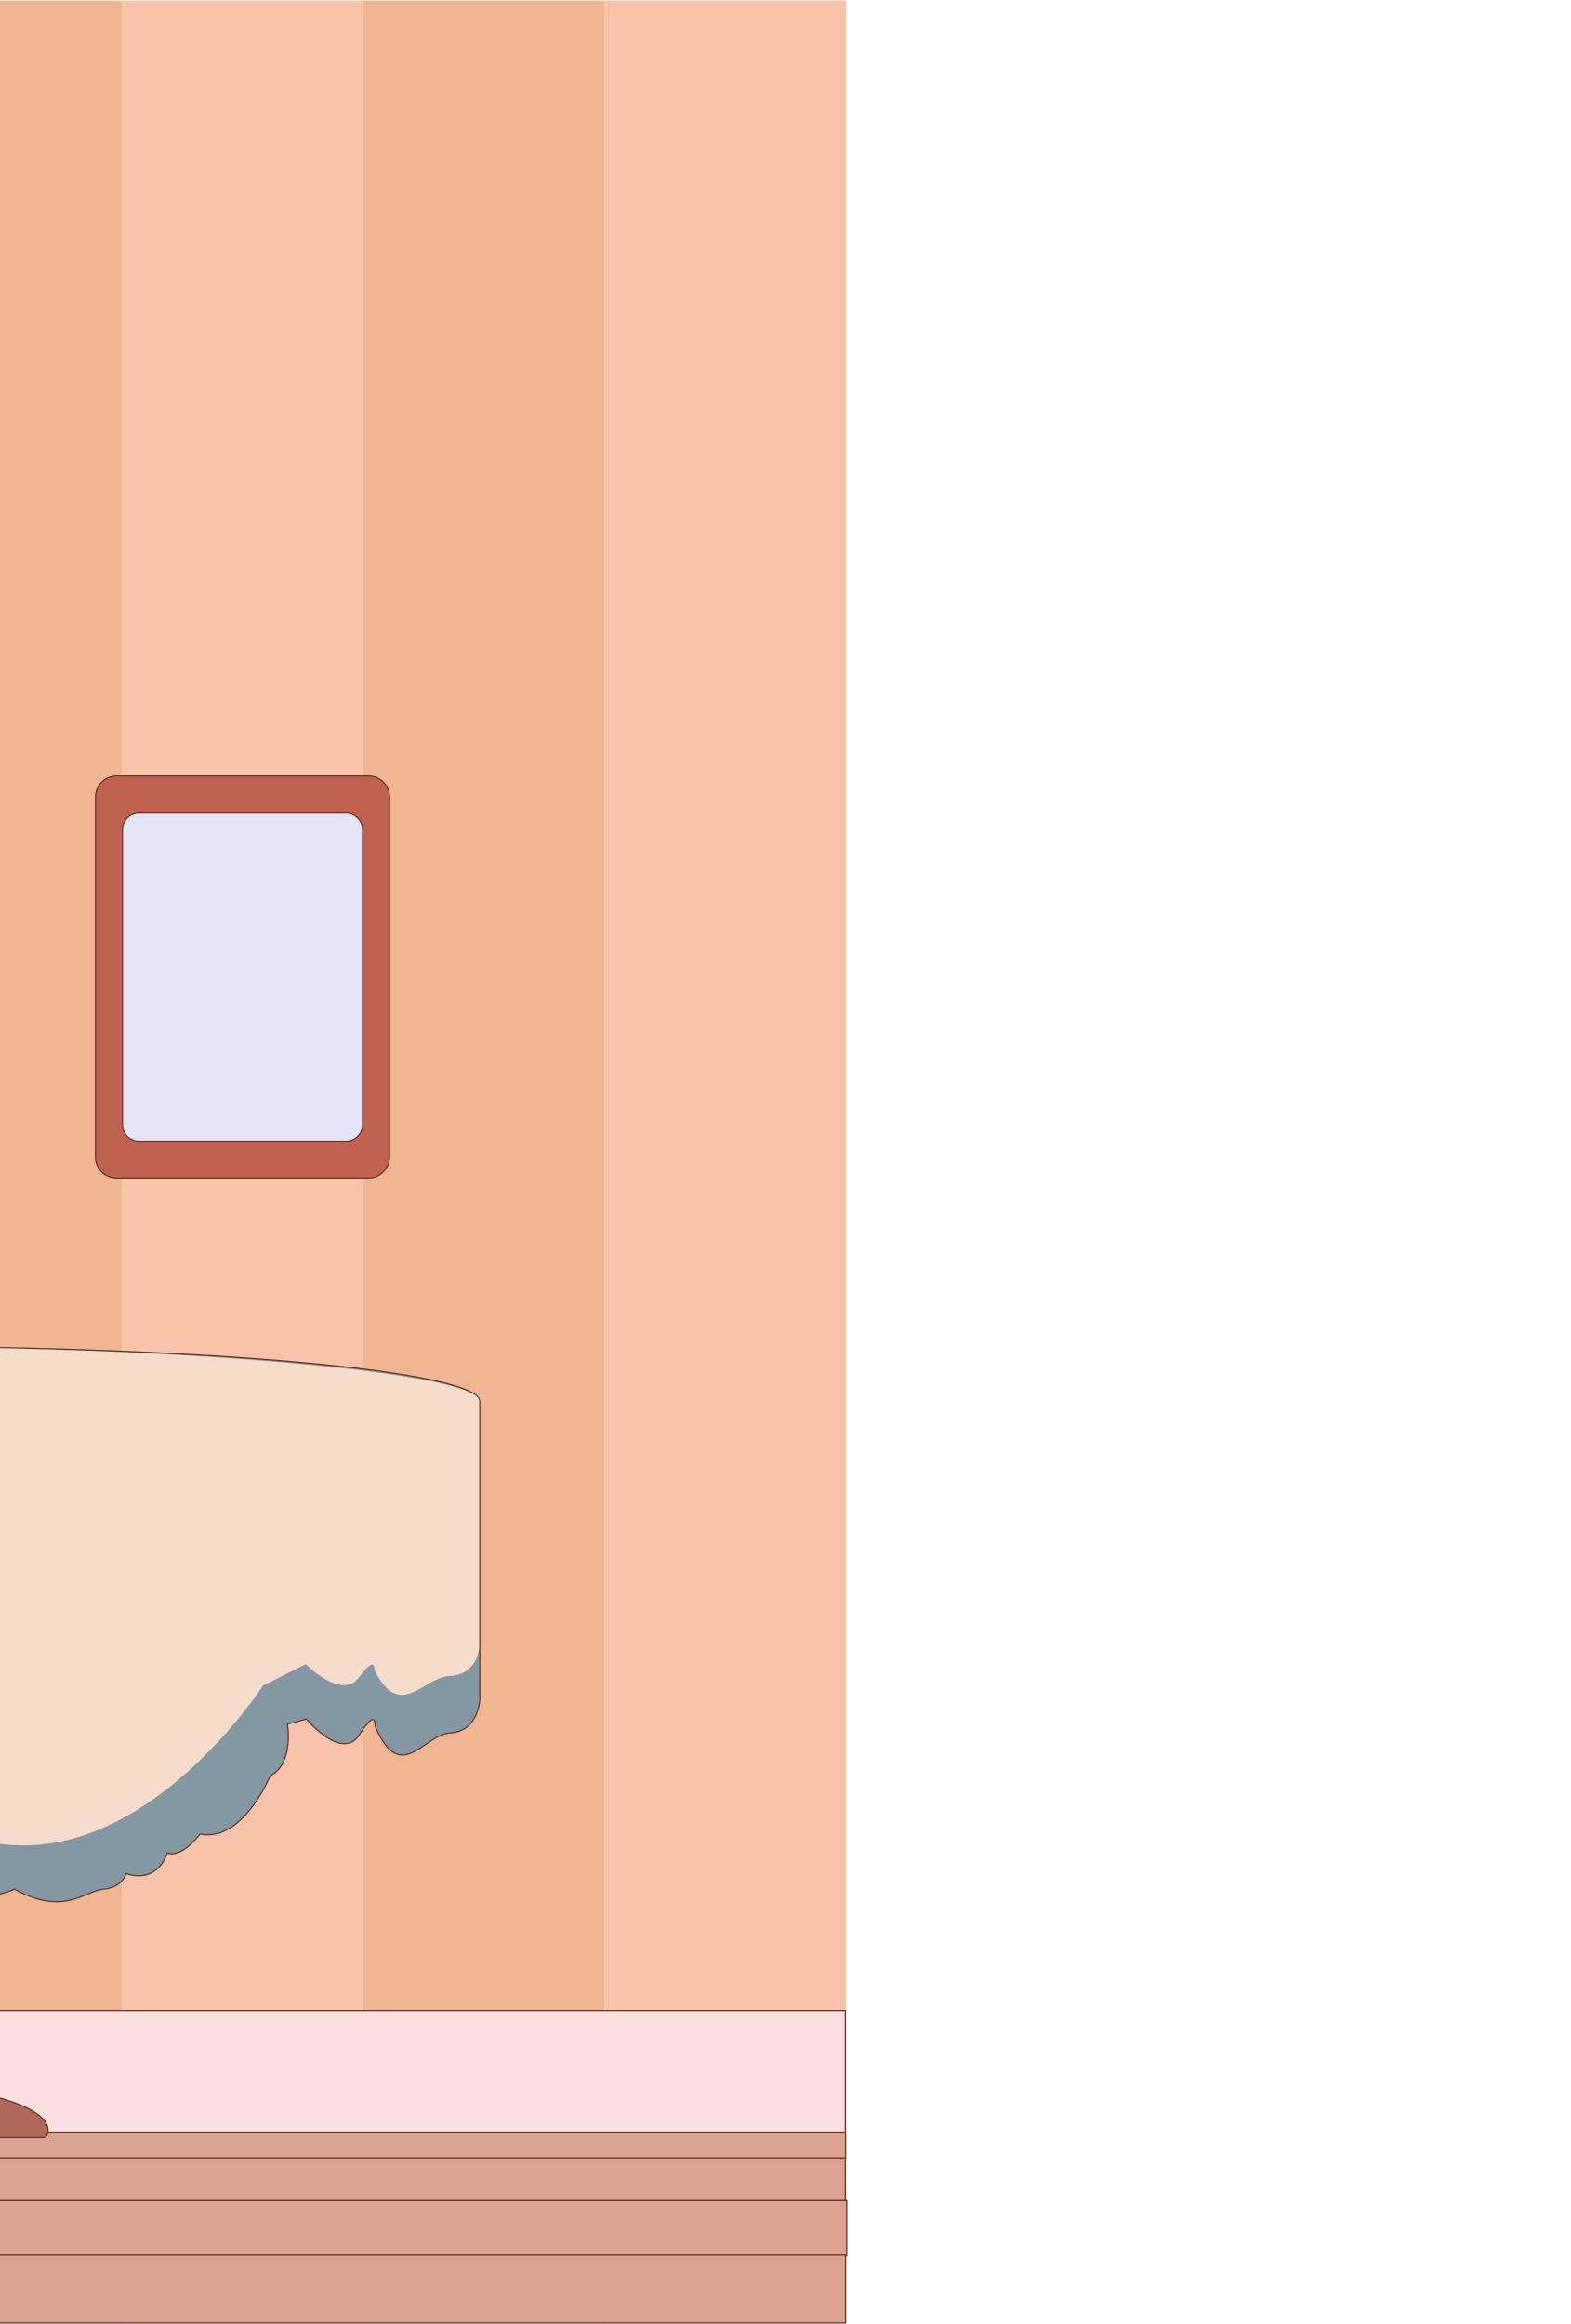
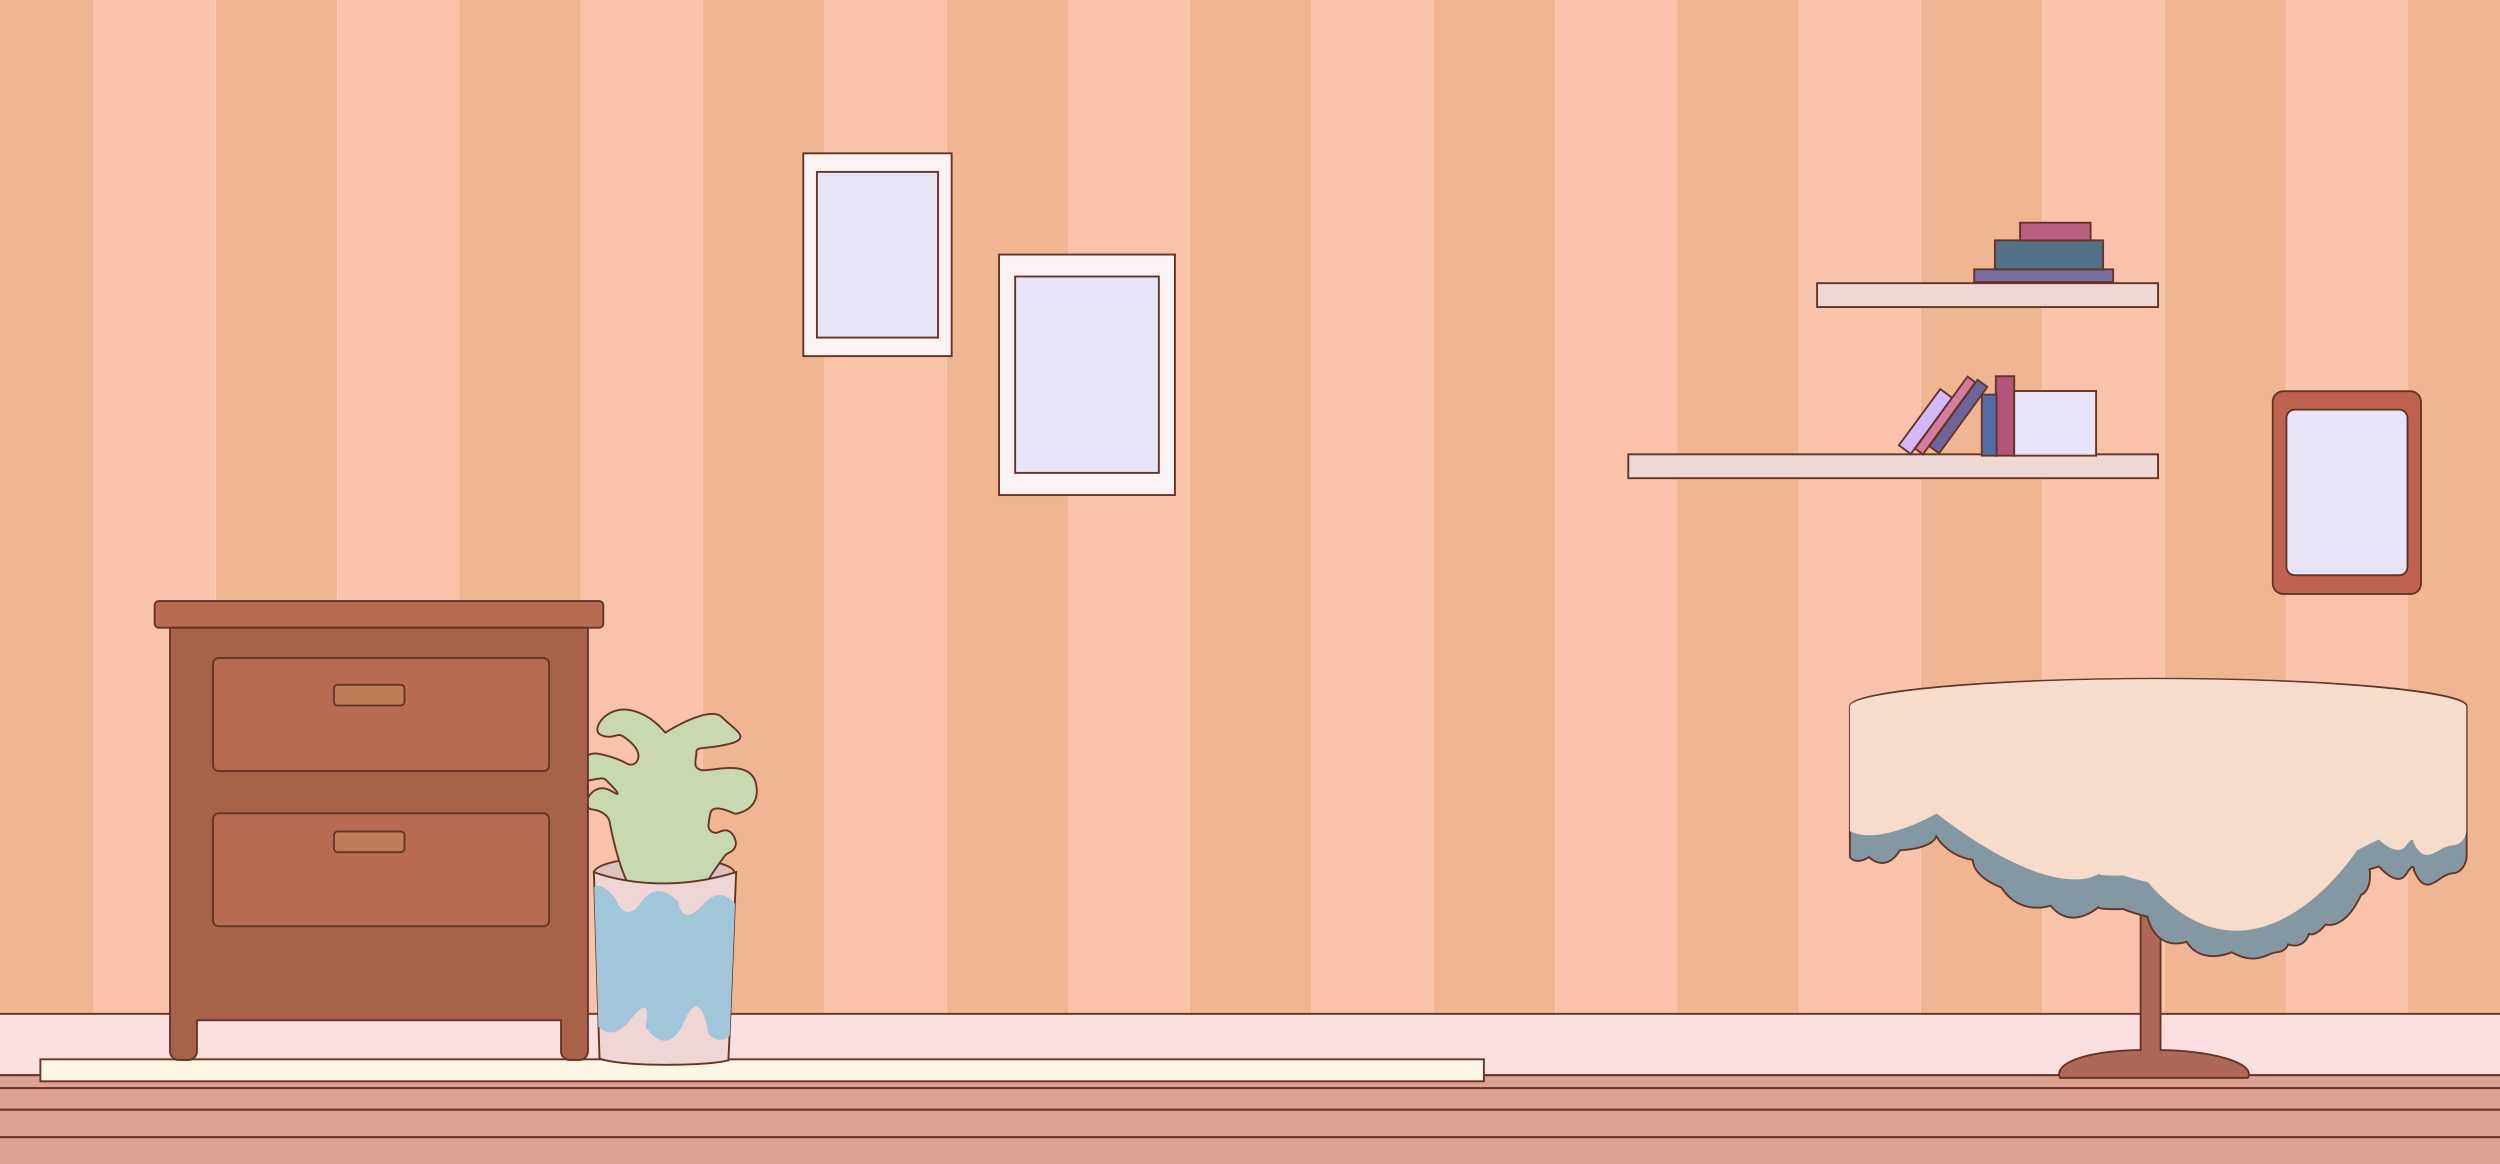
- <svg xmlns="http://www.w3.org/2000/svg" version="1.1" id="Capa_1" x="0px" y="0px" viewBox="0 0 1319 1952" style="enable-background:new 0 0 1319 1952;" xml:space="preserve">
+ <svg xmlns="http://www.w3.org/2000/svg" version="1.1" id="Capa_1" x="0px" y="0px" viewBox="0 0 1319 614" style="enable-background:new 0 0 1319 614;" xml:space="preserve">
  <style type="text/css">
	.st0{fill:#F0B693;}
	.st1{fill:#F9C2AA;}
	.st2{fill:#FCDFE0;stroke:#643527;stroke-miterlimit:10;}
	.st3{fill:#DCA291;stroke:#643527;stroke-miterlimit:10;}
	.st4{fill:#FCF5E3;stroke:#643527;stroke-miterlimit:10;}
	.st5{fill:#AF6857;stroke:#643527;stroke-miterlimit:10;}
	.st6{fill:#8498A4;stroke:#643527;stroke-miterlimit:10;}
	.st7{fill:#F6DCCB;}
	.st8{fill:#E0C1C1;stroke:#643527;stroke-miterlimit:10;}
	.st9{fill:#C8D9B0;stroke:#643527;stroke-miterlimit:10;}
	.st10{fill:#EFD5D5;stroke:#643527;stroke-miterlimit:10;}
	.st11{fill:#A2C6D9;}
	.st12{fill:#FCF2F3;stroke:#643527;stroke-miterlimit:10;}
	.st13{fill:#E7E4F7;stroke:#643527;stroke-miterlimit:10;}
	.st14{fill:#C06252;stroke:#643527;stroke-miterlimit:10;}
	.st15{fill:#EFD7D3;stroke:#643527;stroke-miterlimit:10;}
	.st16{fill:#796CA0;stroke:#643527;stroke-miterlimit:10;}
	.st17{fill:#537185;stroke:#643527;stroke-miterlimit:10;}
	.st18{fill:#BB5E84;stroke:#643527;stroke-miterlimit:10;}
	.st19{fill:#B35579;stroke:#643527;stroke-miterlimit:10;}
	.st20{fill:#D3B8FB;stroke:#643527;stroke-miterlimit:10;}
	.st21{fill:#D57CA1;stroke:#643527;stroke-miterlimit:10;}
	.st22{fill:#6E659D;stroke:#643527;stroke-miterlimit:10;}
	.st23{fill:#526EA9;stroke:#643527;stroke-miterlimit:10;}
	.st24{fill:#B86A53;stroke:#643527;stroke-miterlimit:10;}
	.st25{fill:#A86249;stroke:#643527;stroke-miterlimit:10;}
	.st26{fill:#BE7D58;stroke:#643527;stroke-miterlimit:10;}
</style>
  <g>
    <g>
      <g>
-         <rect x="-3751.1" y="0.5" class="st0" width="202.8" height="1950.9" />
-         <rect x="-3345.4" y="0.5" class="st0" width="202.8" height="1950.9" />
-         <rect x="-2939.8" y="0.5" class="st0" width="202.8" height="1950.9" />
-         <rect x="-2534.2" y="0.5" class="st0" width="202.8" height="1950.9" />
-         <rect x="-2128.6" y="0.5" class="st0" width="202.8" height="1950.9" />
-         <rect x="-1722.9" y="0.5" class="st0" width="202.8" height="1950.9" />
-         <rect x="-1317.3" y="0.5" class="st0" width="202.8" height="1950.9" />
-         <rect x="-911.7" y="0.5" class="st0" width="202.8" height="1950.9" />
-         <rect x="-506.1" y="0.5" class="st0" width="202.8" height="1950.9" />
-         <rect x="-100.4" y="0.5" class="st0" width="202.8" height="1950.9" />
-         <rect x="305.2" y="0.5" class="st0" width="202.8" height="1950.9" />
+         <rect x="-14.8" class="st0" width="64.3" height="618.1" />
+         <rect x="113.7" class="st0" width="64.3" height="618.1" />
+         <rect x="242.2" class="st0" width="64.3" height="618.1" />
+         <rect x="370.8" class="st0" width="64.3" height="618.1" />
+         <rect x="499.3" class="st0" width="64.3" height="618.1" />
+         <rect x="627.8" class="st0" width="64.3" height="618.1" />
+         <rect x="756.3" class="st0" width="64.3" height="618.1" />
+         <rect x="884.8" class="st0" width="64.3" height="618.1" />
+         <rect x="1013.4" class="st0" width="64.3" height="618.1" />
+         <rect x="1141.9" class="st0" width="64.3" height="618.1" />
+         <rect x="1270.4" class="st0" width="64.3" height="618.1" />
      </g>
      <g>
-         <rect x="-3953.9" y="0.5" class="st1" width="202.8" height="1950.9" />
-         <rect x="-3548.3" y="0.5" class="st1" width="202.8" height="1950.9" />
-         <rect x="-3142.6" y="0.5" class="st1" width="202.8" height="1950.9" />
-         <rect x="-2737" y="0.5" class="st1" width="202.8" height="1950.9" />
-         <rect x="-2331.4" y="0.5" class="st1" width="202.8" height="1950.9" />
-         <rect x="-1925.8" y="0.5" class="st1" width="202.8" height="1950.9" />
-         <rect x="-1520.1" y="0.5" class="st1" width="202.8" height="1950.9" />
-         <rect x="-1114.5" y="0.5" class="st1" width="202.8" height="1950.9" />
-         <rect x="-708.9" y="0.5" class="st1" width="202.8" height="1950.9" />
-         <rect x="-303.3" y="0.5" class="st1" width="202.8" height="1950.9" />
-         <rect x="102.4" y="0.5" class="st1" width="202.8" height="1950.9" />
-         <rect x="508" y="0.5" class="st1" width="202.8" height="1950.9" />
+         <rect x="-79.1" class="st1" width="64.3" height="618.1" />
+         <rect x="49.4" class="st1" width="64.3" height="618.1" />
+         <rect x="178" class="st1" width="64.3" height="618.1" />
+         <rect x="306.5" class="st1" width="64.3" height="618.1" />
+         <rect x="435" class="st1" width="64.3" height="618.1" />
+         <rect x="563.5" class="st1" width="64.3" height="618.1" />
+         <rect x="692.1" class="st1" width="64.3" height="618.1" />
+         <rect x="820.6" class="st1" width="64.3" height="618.1" />
+         <rect x="949.1" class="st1" width="64.3" height="618.1" />
+         <rect x="1077.6" class="st1" width="64.3" height="618.1" />
+         <rect x="1206.2" class="st1" width="64.3" height="618.1" />
+         <rect x="1334.7" class="st1" width="64.3" height="618.1" />
      </g>
    </g>
-     <rect x="-3957" y="1688.6" class="st2" width="4667" height="102.2" />
-     <rect x="-3957" y="1791.1" class="st3" width="4667.2" height="21.8" />
-     <rect x="-3957" y="1812.4" class="st3" width="4667" height="36.1" />
-     <rect x="-3957" y="1848.4" class="st3" width="4668.2" height="46.2" />
-     <rect x="-3956.8" y="1894.1" class="st3" width="4667" height="57" />
-     <rect x="-3637" y="1764.6" class="st4" width="2403.7" height="36.7" />
+     <rect x="-80.1" y="534.9" class="st2" width="1478.7" height="32.4" />
+     <rect x="-80.1" y="567.3" class="st3" width="1478.8" height="6.9" />
+     <rect x="-80.1" y="574.1" class="st3" width="1478.7" height="11.4" />
+     <rect x="-80.1" y="585.5" class="st3" width="1479.1" height="14.6" />
+     <rect x="-80" y="600" class="st3" width="1478.7" height="18.1" />
+     <rect x="21.3" y="558.9" class="st4" width="761.6" height="11.6" />
    <g>
-       <path class="st5" d="M38.5,1795.3c1.2-2,1.9-4.1,1.9-6.2c0-21.3-64.9-38.7-147-40.1v-478.7h-33v478.7    c-83.6,1-135.7,18.6-135.7,40.2c0,2.1,0.6,4.2,1.9,6.2H38.5z" />
+       <path class="st5" d="M1185.9,568.7c0.4-0.6,0.6-1.3,0.6-2c0-6.7-20.6-12.3-46.6-12.7V402.3h-10.5V554c-26.5,0.3-43,5.9-43,12.7    c0,0.7,0.2,1.3,0.6,2L1185.9,568.7L1185.9,568.7z" />
    </g>
-     <path class="st6" d="M-110.4,1130.8c-283.6,0-513.5,20.7-513.5,46.2v251c11.5,14.4,31.7,0,31.7,0c31.7,27.4,51.9-11.5,51.9-11.5   c56.3-2.9,60.6-23.1,60.6-23.1c23.1,36.1,60.6,38.9,60.6,38.9c1.4,30.3,47.6,46.2,47.6,46.2c31.7,49,82.2,30.3,82.2,30.3   c34.6,43.3,79.3,2.9,79.3,2.9c2.9,4.3,41.8,2.9,41.8,2.9c17.3,7.2,40.4,13,40.4,13c15.9,60.6,64.9,41.8,64.9,41.8   c26,40.4,75,17.3,75,17.3c41.8,23.1,59.1,1.4,75,0s18.8-13,18.8-13c27.4,8.7,34.6-17.3,34.6-17.3c13,4.3,27.4-15.9,27.4-15.9   c36.1,7.2,59.1-49,59.1-49c20.2-10.1,14.4-43.3,14.4-43.3l15.9-4.3c0,0,30.3,36.1,44.7,13s13-7.2,13-7.2   c21.6,50.5,40.4,7.2,63.5,5.8c23.1-1.4,24.5-27.4,24.5-27.4v-251C403.1,1151.5,173.2,1130.8-110.4,1130.8z" />
-     <path class="st7" d="M-110.7,1131.2c-283.4,0-513.1,23.4-513.1,45.1v207.9c49.8,25.8,144.1-29.5,144.1-29.5   c201.3,154.8,269.5,100.7,269.5,100.7c2.9,3.7,41.8,2.5,41.8,2.5c17.3,6.1,40.4,11.1,40.4,11.1c179.9,209.4,348.8-53.1,348.8-53.1   l36-18.1c0,0,30.3,30.7,44.7,11.1c14.4-19.6,13-6.1,13-6.1c21.6,43,40.4,6.1,63.4,4.9c23.1-1.2,24.5-23.3,24.5-23.3v-207.9   C402.4,1154.5,172.7,1131.2-110.7,1131.2z" />
+     <path class="st6" d="M1138.7,358.1c-89.9,0-162.7,6.6-162.7,14.6v79.5c3.6,4.6,10,0,10,0c10,8.7,16.4-3.6,16.4-3.6   c17.8-0.9,19.2-7.3,19.2-7.3c7.3,11.4,19.2,12.3,19.2,12.3c0.4,9.6,15.1,14.6,15.1,14.6c10,15.5,26,9.6,26,9.6   c11,13.7,25.1,0.9,25.1,0.9c0.9,1.4,13.2,0.9,13.2,0.9c5.5,2.3,12.8,4.1,12.8,4.1c5,19.2,20.6,13.2,20.6,13.2   c8.2,12.8,23.8,5.5,23.8,5.5c13.2,7.3,18.7,0.4,23.8,0s6-4.1,6-4.1c8.7,2.8,11-5.5,11-5.5c4.1,1.4,8.7-5,8.7-5   c11.4,2.3,18.7-15.5,18.7-15.5c6.4-3.2,4.6-13.7,4.6-13.7l5-1.4c0,0,9.6,11.4,14.2,4.1s4.1-2.3,4.1-2.3c6.8,16,12.8,2.3,20.1,1.8   c7.3-0.4,7.8-8.7,7.8-8.7v-79.5C1301.4,364.7,1228.6,358.1,1138.7,358.1z" />
+     <path class="st7" d="M1138.6,358.3c-89.8,0-162.6,7.4-162.6,14.3v65.9c15.8,8.2,45.7-9.3,45.7-9.3c63.8,49,85.4,31.9,85.4,31.9   c0.9,1.2,13.2,0.8,13.2,0.8c5.5,1.9,12.8,3.5,12.8,3.5c57,66.3,110.5-16.8,110.5-16.8l11.4-5.7c0,0,9.6,9.7,14.2,3.5   c4.6-6.2,4.1-1.9,4.1-1.9c6.8,13.6,12.8,1.9,20.1,1.6c7.3-0.4,7.8-7.4,7.8-7.4v-65.9C1301.2,365.6,1228.4,358.3,1138.6,358.3z" />
    <g>
-       <ellipse class="st8" cx="-2598.3" cy="1454.1" rx="117" ry="26.5" />
-       <path class="st9" d="M-2611.4,1514.2c0,0-47.2,16.5-78-145.9c-0.2-0.8-0.4-1.6-0.7-2.3c-1.7-4-8.4-15.6-27.9-17.6    c-23.7-2.4,0-49.8,30.8-30.8c24.9,15.3,1.8-8-7.9-17.6c-2.5-2.5-6-3.7-9.5-3.3c-8.9,0.9-26.5,3.6-36.5,10.6    c-4.6,3.2-7.6,2.3-5.4-10.1c3.7-20.7,13.7-47.2,40.4-41.2c24.9,5.5,38.5,11.9,45.5,16.2c5.4,3.3,12.5,2,16-3.2    c5.5-8.3,6.5-22.7-23.1-42.7c-3-2-6.8-2.5-10.3-1.4c-6.6,2.1-18.4,4.4-28.1-2c-14.2-9.5,11.8-47.4,49.8-40.3    c34.8,6.5,55.7,33.1,58.8,37.3c0.2,0.3,0.7,0.4,1,0.2c7.1-4.5,74-45.9,94.2-25.7c21.3,21.3,52.1,35.5,9.5,45s-52.1,2.4-52.1,14.2    c0,11.8-7.1,23.7,7.1,28.4c14.2,4.7,82.9-21.3,92.4,23.7c7.6,36.3-20.1,46.4-31.2,49c-2.6,0.6-5.3,0.3-7.7-0.9    c-8.9-4.2-33.1-14.2-36.9-0.7c-1.7,5.8-2.7,13.4-3.4,20.8c-0.9,9.3,8.9,15.8,17.3,11.6c8.3-4.2,17.6-5.1,24.1,5.6    c11.3,18.8-2.9,27.2-9.1,29.8c-1.9,0.8-3.6,2.1-4.8,3.7c-6.4,8.4-25.6,34.1-33.4,51.7c-9.5,21.3-7.1,37.9-73.4,37.9" />
-       <path class="st10" d="M-2715.7,1452.6l0.8,24.8l7.1,232.6l1.6,53c0,0,23.7,10.3,109,10.3c85.3,0,105.6-7.5,105.6-7.5l2-41    l8.8-219.2l2.1-53C-2613.8,1495.2-2715.7,1452.6-2715.7,1452.6z" />
-       <path class="st11" d="M-2534.4,1507.1c-35.5,40.3-40.3-4.7-40.3-4.7s-33.2-40.3-61.6,0s-42.6-4.7-42.6-4.7s-19.8-29.6-36-20.2    l7.1,232.6c12.2,11.4,30.6,17.4,52.6-11c40.3-52.1,26.1,11.8,26.1,11.8s35.5,56.9,64-9.5c28.4-66.3,40.3,21.3,40.3,21.3    s19.9,19.8,35.3,2.1l8.8-219.2C-2489.9,1494.1-2509.2,1478.5-2534.4,1507.1z" />
+       <ellipse class="st8" cx="350.4" cy="460.6" rx="37.1" ry="8.4" />
+       <path class="st9" d="M346.3,479.6c0,0-15,5.2-24.7-46.2c-0.1-0.3-0.1-0.5-0.2-0.7c-0.5-1.3-2.7-4.9-8.8-5.6    c-7.5-0.8,0-15.8,9.8-9.8c7.9,4.8,0.6-2.5-2.5-5.6c-0.8-0.8-1.9-1.2-3-1c-2.8,0.3-8.4,1.1-11.6,3.4c-1.5,1-2.4,0.7-1.7-3.2    c1.2-6.6,4.3-15,12.8-13.1c7.9,1.7,12.2,3.8,14.4,5.1c1.7,1,4,0.6,5.1-1c1.7-2.6,2.1-7.2-7.3-13.5c-1-0.6-2.2-0.8-3.3-0.4    c-2.1,0.7-5.8,1.4-8.9-0.6c-4.5-3,3.7-15,15.8-12.8c11,2.1,17.6,10.5,18.6,11.8c0.1,0.1,0.2,0.1,0.3,0.1    c2.2-1.4,23.4-14.5,29.8-8.1c6.7,6.7,16.5,11.2,3,14.3c-13.5,3-16.5,0.8-16.5,4.5c0,3.7-2.2,7.5,2.2,9c4.5,1.5,26.3-6.7,29.3,7.5    c2.4,11.5-6.4,14.7-9.9,15.5c-0.8,0.2-1.7,0.1-2.4-0.3c-2.8-1.3-10.5-4.5-11.7-0.2c-0.5,1.8-0.9,4.2-1.1,6.6    c-0.3,2.9,2.8,5,5.5,3.7c2.6-1.3,5.6-1.6,7.6,1.8c3.6,6-0.9,8.6-2.9,9.4c-0.6,0.3-1.1,0.7-1.5,1.2c-2,2.7-8.1,10.8-10.6,16.4    c-3,6.7-2.2,12-23.3,12" />
+       <path class="st10" d="M313.3,460.1l0.3,7.9l2.2,73.7l0.5,16.8c0,0,7.5,3.3,34.5,3.3s33.5-2.4,33.5-2.4l0.6-13l2.8-69.5l0.7-16.8    C345.5,473.6,313.3,460.1,313.3,460.1z" />
+       <path class="st11" d="M370.7,477.4c-11.2,12.8-12.8-1.5-12.8-1.5s-10.5-12.8-19.5,0c-9,12.8-13.5-1.5-13.5-1.5s-6.3-9.4-11.4-6.4    l2.2,73.7c3.9,3.6,9.7,5.5,16.7-3.5c12.8-16.5,8.3,3.7,8.3,3.7s11.2,18,20.3-3c9-21,12.8,6.7,12.8,6.7s6.3,6.3,11.2,0.7l2.8-69.5    C384.8,473.2,378.7,468.3,370.7,477.4z" />
    </g>
    <g>
-       <rect x="-2040.8" y="424.3" class="st12" width="293" height="400.6" />
-       <rect x="-2013.9" y="461.1" class="st13" width="239.2" height="327" />
+       <rect x="527.1" y="134.3" class="st12" width="92.8" height="126.9" />
+       <rect x="535.6" y="145.9" class="st13" width="75.8" height="103.6" />
    </g>
    <g>
-       <rect x="-2366.8" y="255.8" class="st12" width="247" height="337.7" />
-       <rect x="-2344.1" y="286.8" class="st13" width="201.6" height="275.7" />
+       <rect x="423.8" y="80.9" class="st12" width="78.3" height="107" />
+       <rect x="431" y="90.7" class="st13" width="63.9" height="87.4" />
    </g>
    <g>
-       <path class="st14" d="M309.6,989.5H97.9c-9.8,0-17.7-7.9-17.7-17.7V669.4c0-9.8,7.9-17.7,17.7-17.7h211.6    c9.8,0,17.7,7.9,17.7,17.7v302.4C327.2,981.6,319.3,989.5,309.6,989.5z" />
-       <path class="st13" d="M290.7,958.5h-174c-7.6,0-13.8-6.2-13.8-13.8v-248c0-7.6,6.2-13.8,13.8-13.8h174c7.6,0,13.8,6.2,13.8,13.8    v248C304.6,952.3,298.4,958.5,290.7,958.5z" />
+       <path class="st14" d="M1271.8,313.4h-67.1c-3.1,0-5.6-2.5-5.6-5.6v-95.8c0-3.1,2.5-5.6,5.6-5.6h67c3.1,0,5.6,2.5,5.6,5.6v95.8    C1277.4,310.9,1274.9,313.4,1271.8,313.4z" />
+       <path class="st13" d="M1265.8,303.5h-55.1c-2.4,0-4.4-2-4.4-4.4v-78.6c0-2.4,2-4.4,4.4-4.4h55.1c2.4,0,4.4,2,4.4,4.4v78.6    C1270.2,301.6,1268.3,303.5,1265.8,303.5z" />
    </g>
    <g>
-       <rect x="-992.9" y="756.9" transform="matrix(-1 -1.224647e-16 1.224647e-16 -1 -1103.671 1553.562)" class="st15" width="882.2" height="39.8" />
-       <rect x="-678.6" y="471.9" transform="matrix(-1 -1.224647e-16 1.224647e-16 -1 -789.3964 983.6768)" class="st15" width="567.9" height="39.8" />
-       <rect x="-416.7" y="448.9" transform="matrix(-1 -1.224647e-16 1.224647e-16 -1 -602.3156 918.7266)" class="st16" width="231.2" height="21" />
-       <rect x="-382.5" y="400.7" transform="matrix(-1 -1.224647e-16 1.224647e-16 -1 -584.8558 849.5861)" class="st17" width="180.2" height="48.2" />
-       <rect x="-340.6" y="371.4" transform="matrix(-1 -1.224647e-16 1.224647e-16 -1 -563.9042 772.065)" class="st18" width="117.3" height="29.3" />
-       <rect x="-381" y="627" class="st19" width="30.5" height="132.2" />
-       <rect x="-350.5" y="651.7" class="st13" width="136.5" height="107.5" />
-       <rect x="-510.3" y="644.5" transform="matrix(0.805 0.5932 -0.5932 0.805 319.7553 432.3871)" class="st20" width="24.7" height="116.2" />
-       <rect x="-473.4" y="618.2" transform="matrix(0.8087 0.5883 -0.5883 0.8087 318.1675 406.2611)" class="st21" width="16" height="148.2" />
-       <rect x="-453.7" y="625.9" transform="matrix(0.8087 0.5883 -0.5883 0.8087 323.5232 393.7271)" class="st22" width="20.3" height="136.5" />
-       <rect x="-404.3" y="657.5" class="st23" width="24.7" height="101.7" />
+       <rect x="859.1" y="239.7" class="st15" width="279.5" height="12.6" />
+       <rect x="958.7" y="149.4" class="st15" width="179.9" height="12.6" />
+       <rect x="1041.6" y="142.1" class="st16" width="73.3" height="6.7" />
+       <rect x="1052.5" y="126.8" class="st17" width="57.1" height="15.3" />
+       <rect x="1065.8" y="117.5" class="st18" width="37.2" height="9.3" />
+       <rect x="1053" y="198.5" class="st19" width="9.7" height="41.9" />
+       <rect x="1062.7" y="206.3" class="st13" width="43.2" height="34.1" />
+       <rect x="997.6" y="218.5" transform="matrix(0.5932 -0.805 0.805 0.5932 234.18 908.3734)" class="st20" width="36.8" height="7.8" />
+       <rect x="1002.7" y="216.7" transform="matrix(0.5883 -0.8087 0.8087 0.5883 245.2625 920.1212)" class="st21" width="47" height="5.1" />
+       <rect x="1011.5" y="216.6" transform="matrix(0.5883 -0.8087 0.8087 0.5883 247.6589 925.9789)" class="st22" width="43.3" height="6.4" />
+       <rect x="1045.6" y="208.2" class="st23" width="7.8" height="32.2" />
    </g>
    <g>
-       <path class="st24" d="M-2706.9,1045.8h-732.8c-4.1,0-7.4-3.3-7.4-7.4v-29.9c0-4.1,3.3-7.4,7.4-7.4h732.8c4.1,0,7.4,3.3,7.4,7.4    v29.9C-2699.5,1042.5-2702.8,1045.8-2706.9,1045.8z" />
-       <path class="st25" d="M-3421.2,1045.8v580.6v72.9v51.7c0,7.8,6.3,14.1,14.1,14.1h16.5c7.8,0,14.1-6.3,14.1-14.1v-51.7h606.5v51.7    c0,7.8,6.3,14.1,14.1,14.1h16.5c7.8,0,14.1-6.3,14.1-14.1v-51.7v-72.9v-580.6H-3421.2z" />
-       <path class="st24" d="M-2799.4,1284.4h-540.7c-5.2,0-9.4-4.2-9.4-9.4v-169.3c0-5.2,4.2-9.4,9.4-9.4h540.7c5.2,0,9.4,4.2,9.4,9.4    V1275C-2790,1280.2-2794.2,1284.4-2799.4,1284.4z" />
-       <path class="st24" d="M-2799.4,1543h-540.7c-5.2,0-9.4-4.2-9.4-9.4v-169.3c0-5.2,4.2-9.4,9.4-9.4h540.7c5.2,0,9.4,4.2,9.4,9.4    v169.3C-2790,1538.8-2794.2,1543-2799.4,1543z" />
-       <path class="st26" d="M-3036.9,1175.1h-105.5c-3.3,0-6-2.7-6-6v-22.4c0-3.3,2.7-6,6-6h105.5c3.3,0,6,2.7,6,6v22.4    C-3030.9,1172.4-3033.6,1175.1-3036.9,1175.1z" />
-       <path class="st26" d="M-3036.9,1419.6h-105.5c-3.3,0-6-2.7-6-6v-22.4c0-3.3,2.7-6,6-6h105.5c3.3,0,6,2.7,6,6v22.4    C-3030.9,1416.9-3033.6,1419.6-3036.9,1419.6z" />
+       <path class="st24" d="M316,331.2H83.9c-1.3,0-2.3-1-2.3-2.3v-9.5c0-1.3,1-2.3,2.3-2.3H316c1.3,0,2.3,1,2.3,2.3v9.5    C318.4,330.2,317.3,331.2,316,331.2z" />
+       <path class="st25" d="M89.7,331.2v184v23.1v16.4c0,2.5,2,4.5,4.5,4.5h5.2c2.5,0,4.5-2,4.5-4.5v-16.4H296v16.4c0,2.5,2,4.5,4.5,4.5    h5.2c2.5,0,4.5-2,4.5-4.5v-16.4v-23.1v-184H89.7z" />
+       <path class="st24" d="M286.7,406.8H115.4c-1.6,0-3-1.3-3-3v-53.6c0-1.6,1.3-3,3-3h171.3c1.6,0,3,1.3,3,3v53.6    C289.7,405.5,288.4,406.8,286.7,406.8z" />
+       <path class="st24" d="M286.7,488.7H115.4c-1.6,0-3-1.3-3-3v-53.6c0-1.6,1.3-3,3-3h171.3c1.6,0,3,1.3,3,3v53.6    C289.7,487.4,288.4,488.7,286.7,488.7z" />
+       <path class="st26" d="M211.5,372.2h-33.4c-1,0-1.9-0.9-1.9-1.9v-7.1c0-1,0.9-1.9,1.9-1.9h33.4c1,0,1.9,0.9,1.9,1.9v7.1    C213.4,371.3,212.5,372.2,211.5,372.2z" />
+       <path class="st26" d="M211.5,449.6h-33.4c-1,0-1.9-0.9-1.9-1.9v-7.1c0-1,0.9-1.9,1.9-1.9h33.4c1,0,1.9,0.9,1.9,1.9v7.1    C213.4,448.8,212.5,449.6,211.5,449.6z" />
    </g>
  </g>
</svg>
